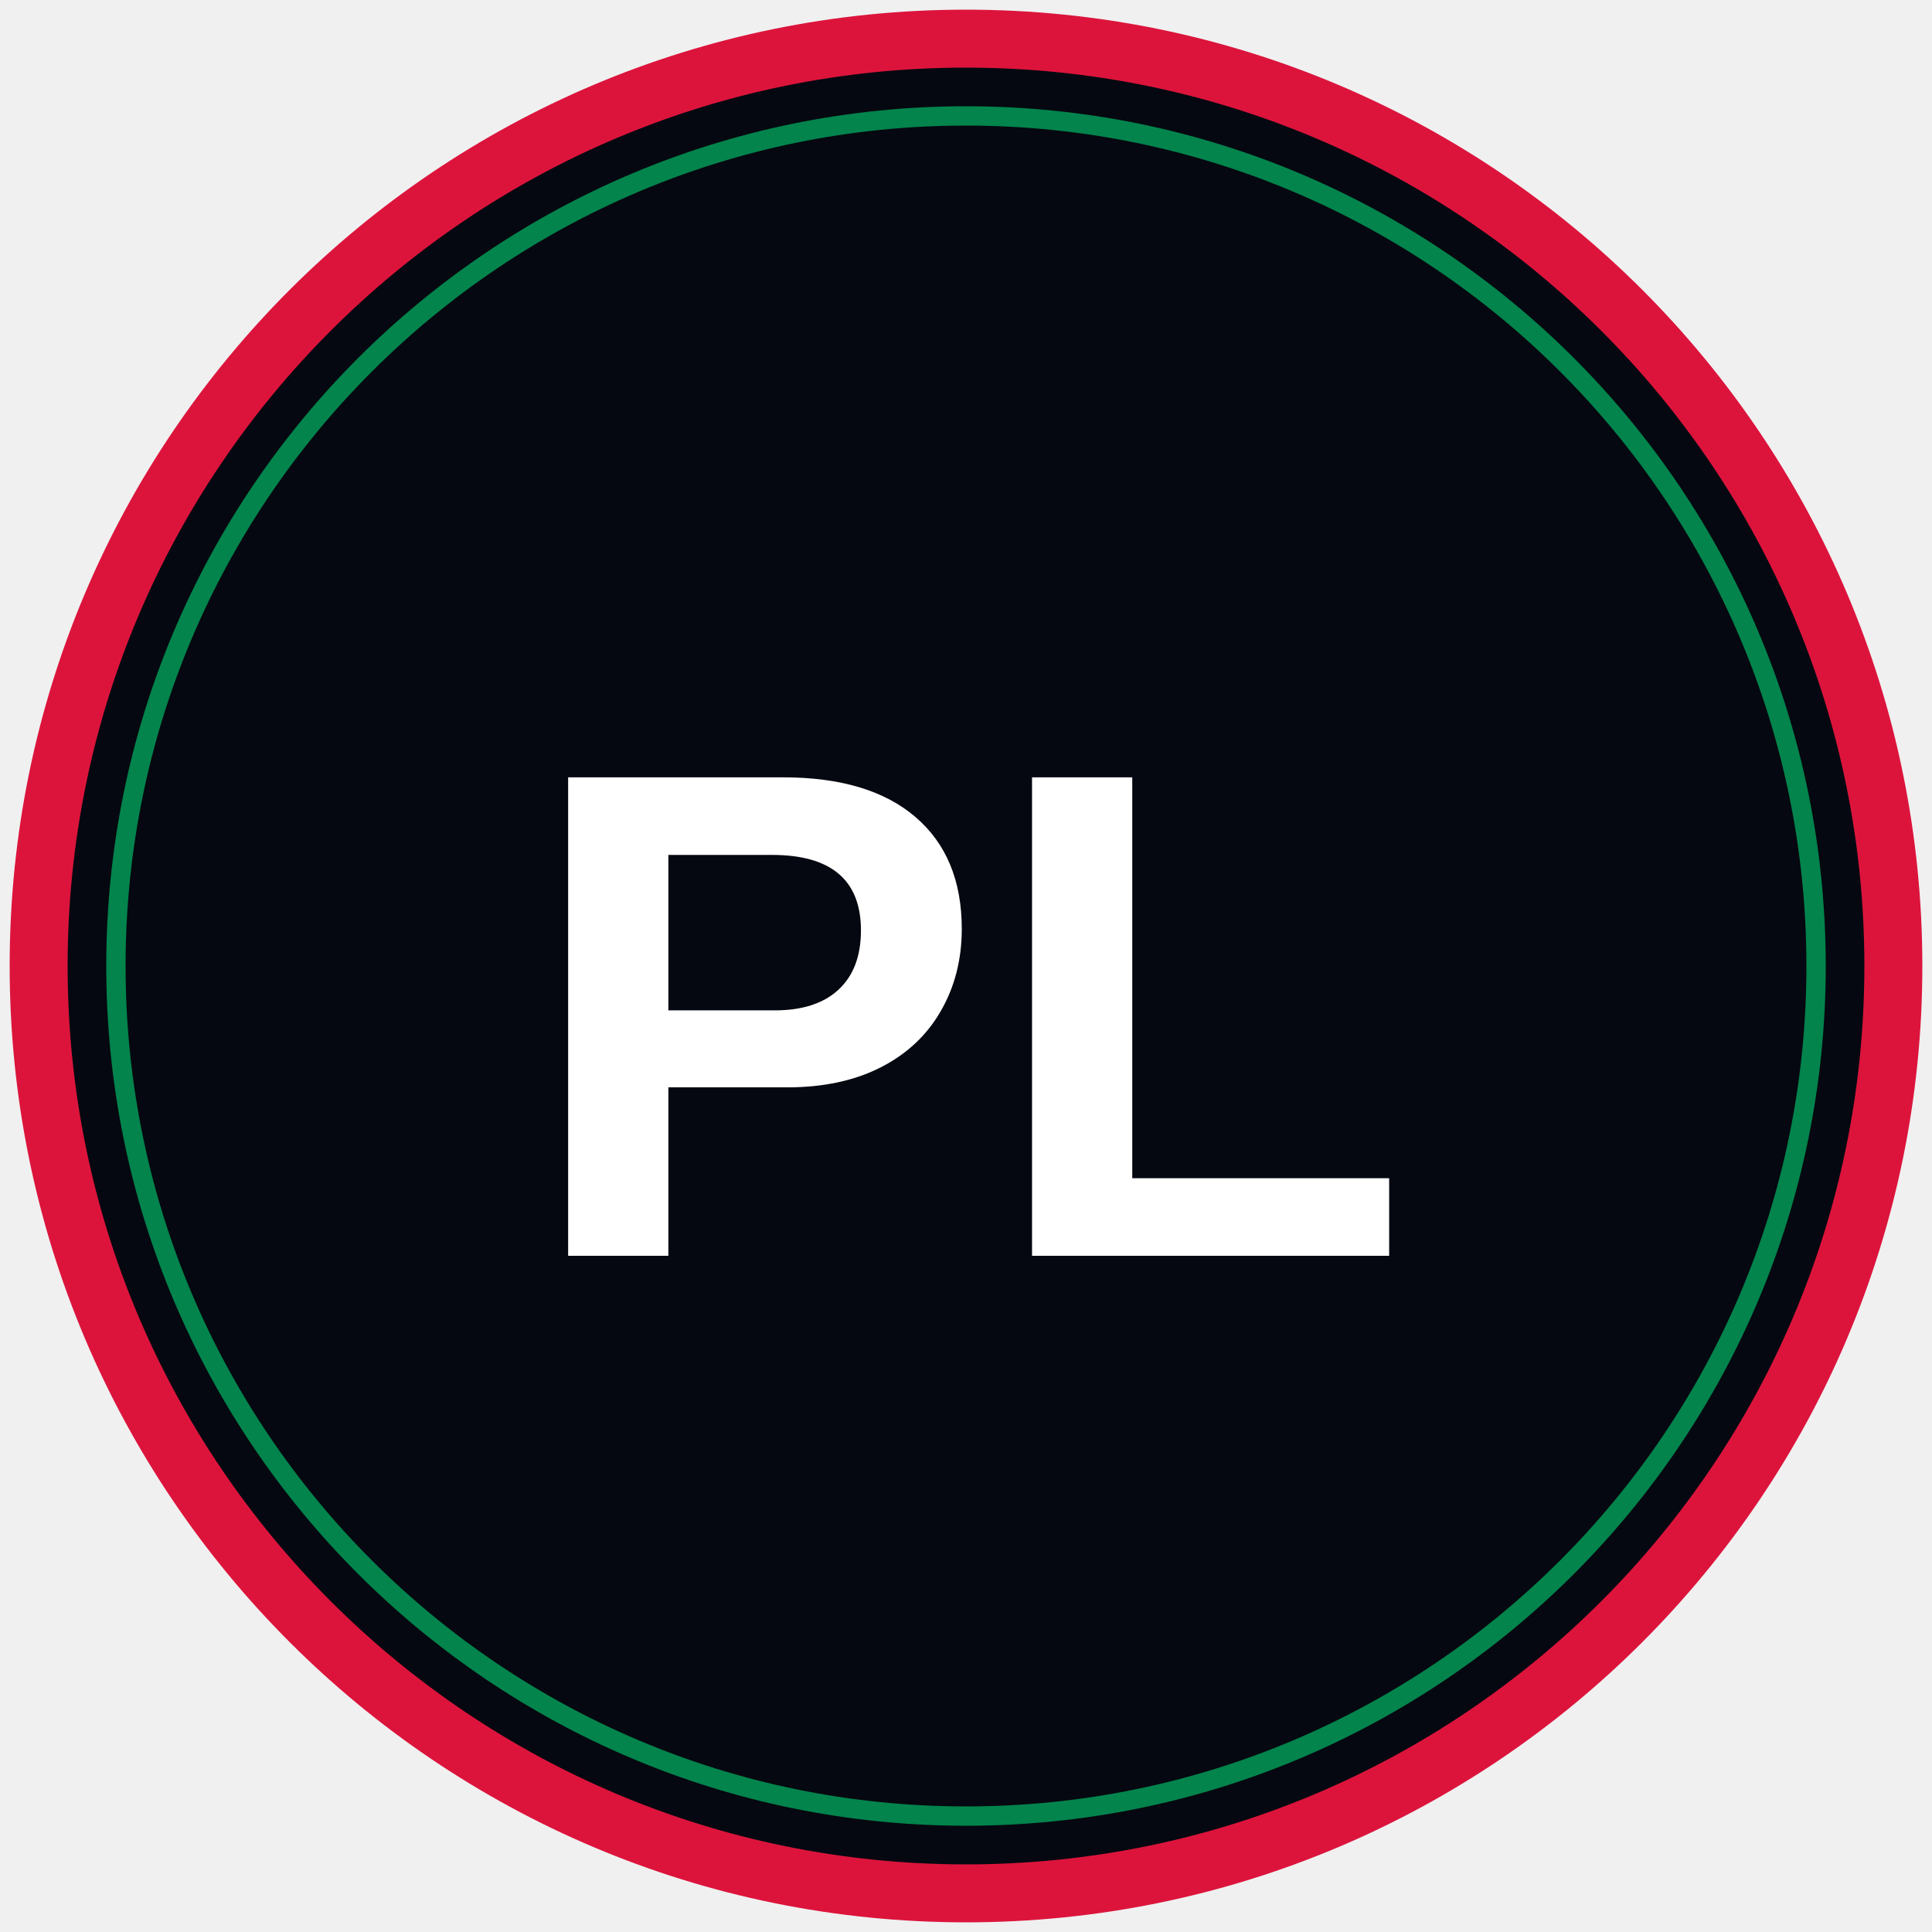
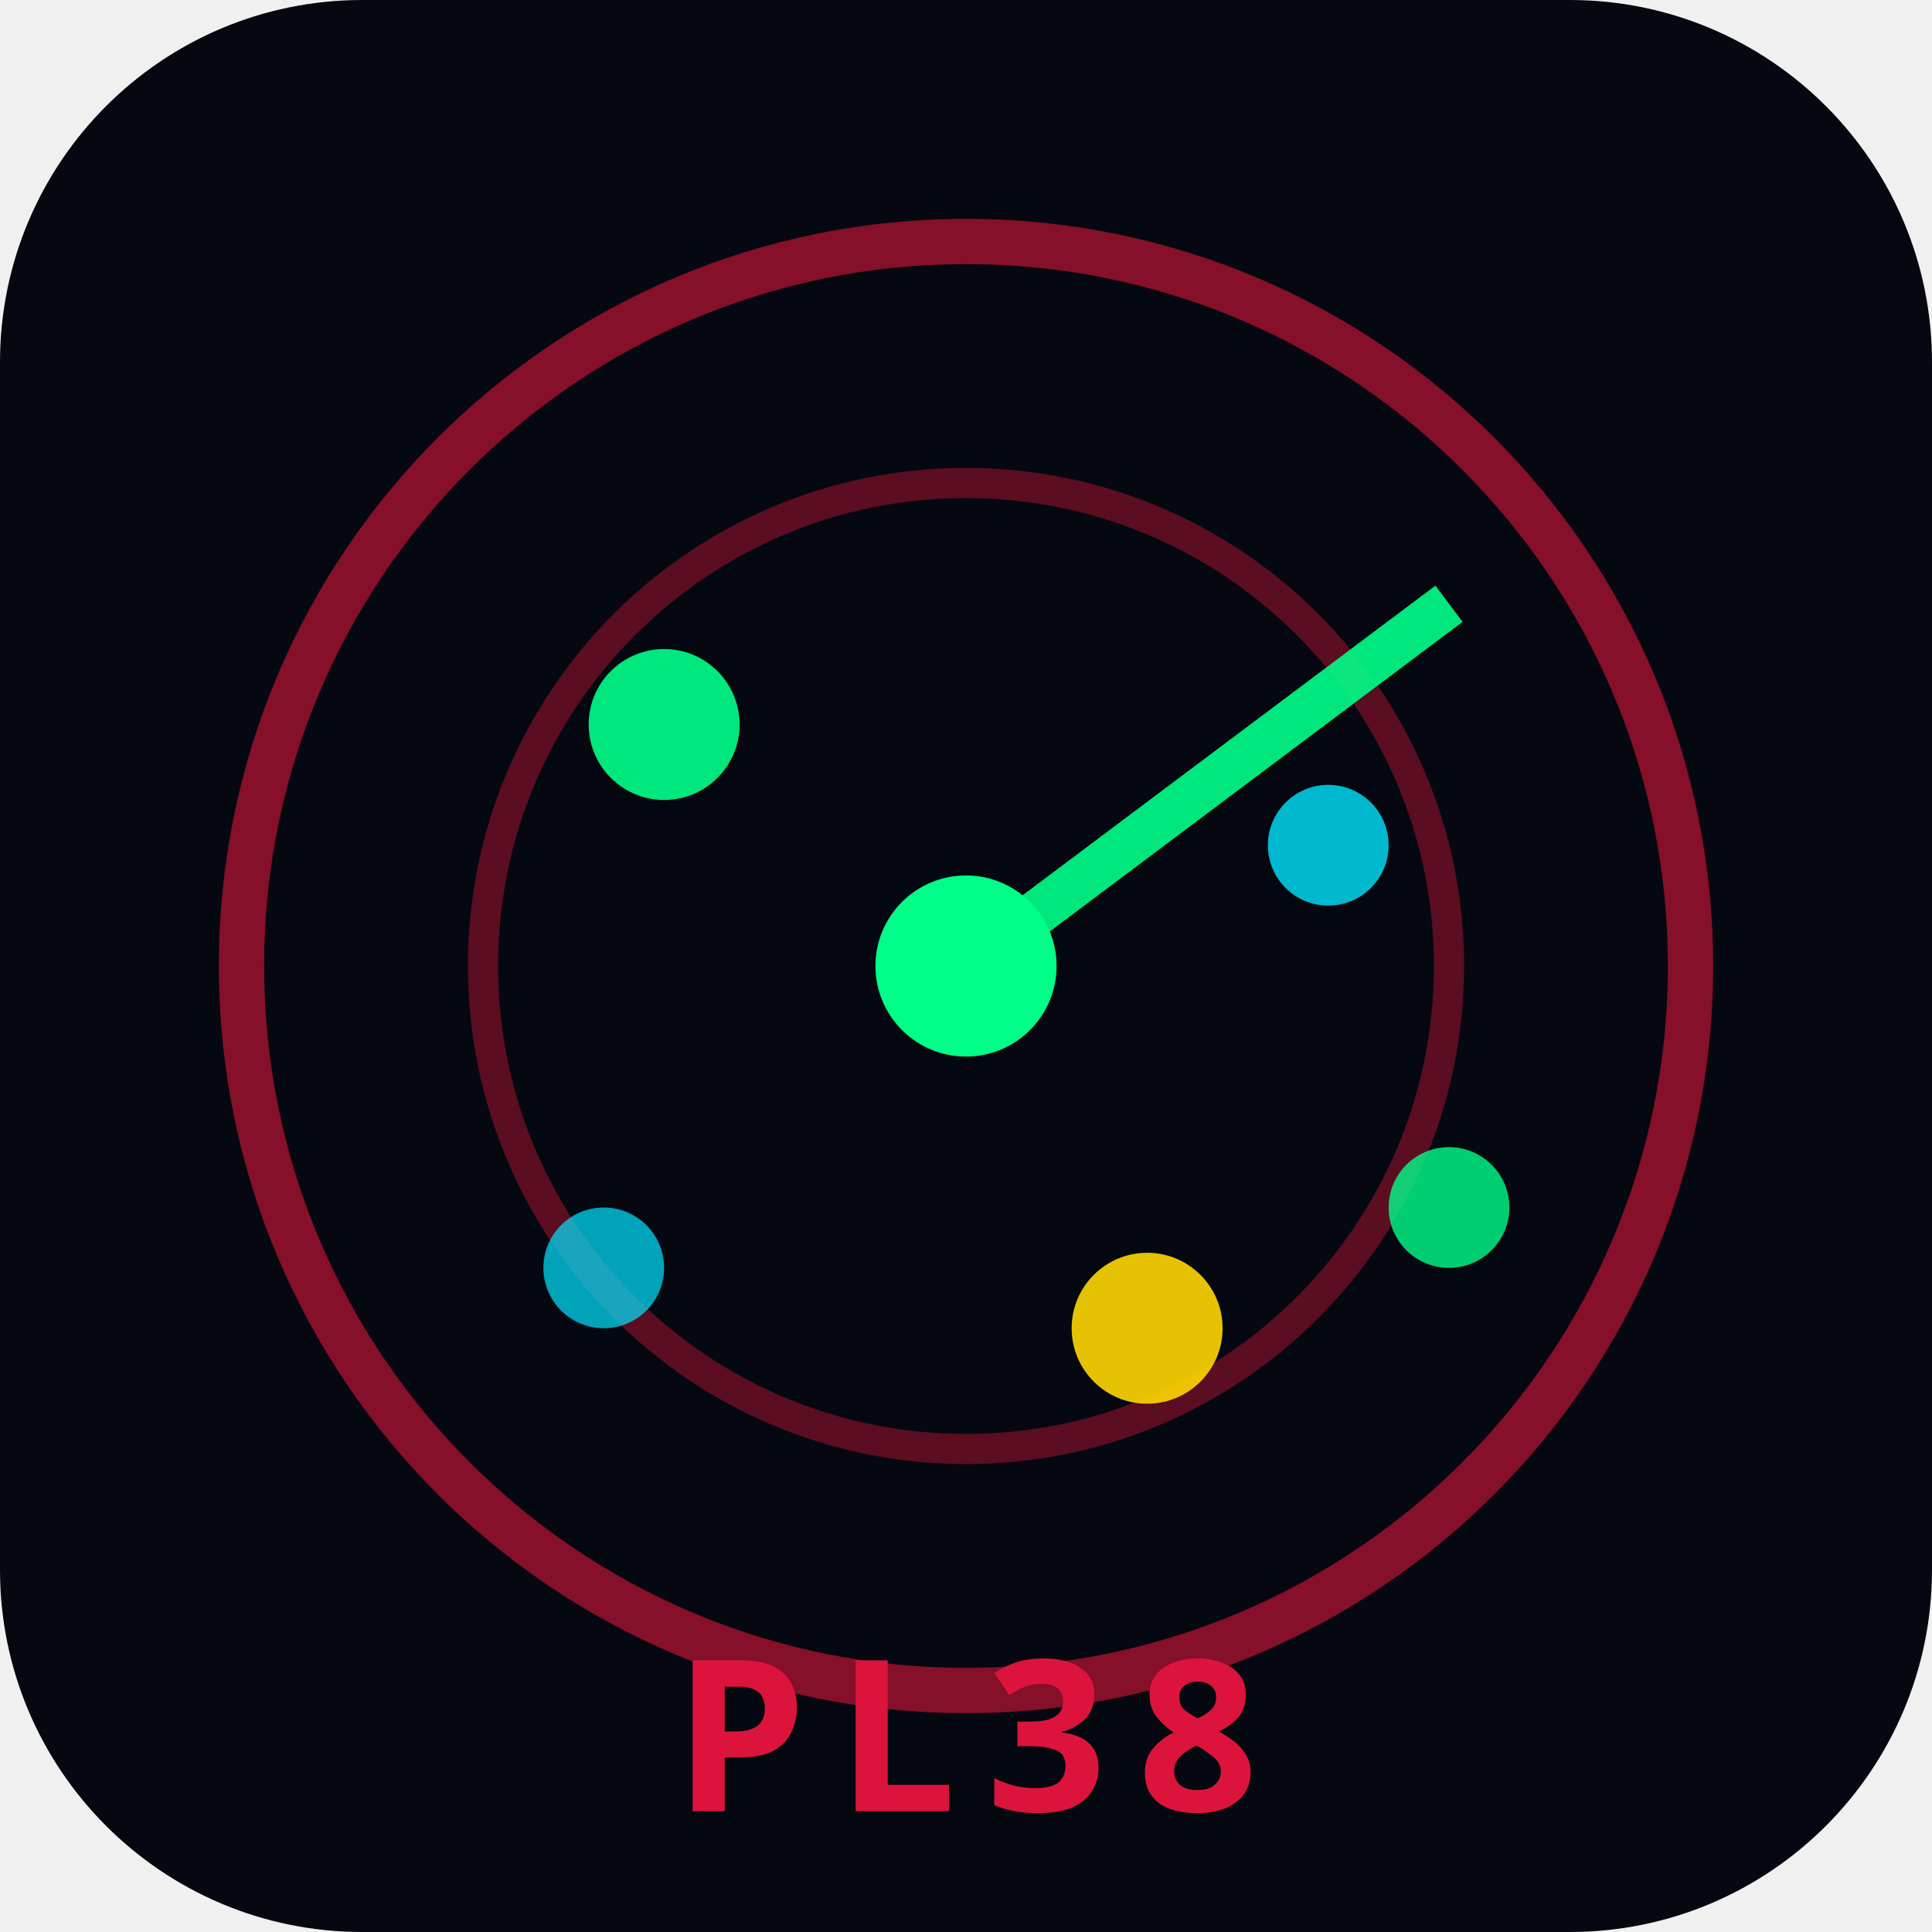
- <svg xmlns="http://www.w3.org/2000/svg" viewBox="0 0 100 100">
-   <circle cx="50" cy="50" r="48" fill="#050810" stroke="#DC143C" stroke-width="3" />
-   <text x="50" y="65" text-anchor="middle" font-family="Arial" font-weight="bold" font-size="36" fill="white">PL</text>
-   <circle cx="50" cy="50" r="44" fill="none" stroke="#00FF88" stroke-width="1" opacity="0.5" />
+ <svg xmlns="http://www.w3.org/2000/svg" viewBox="0 0 64 64">
+   <rect width="64" height="64" rx="12" fill="#050810" />
+   <circle cx="32" cy="32" r="24" fill="none" stroke="#DC143C" stroke-width="1.5" opacity="0.6" />
+   <circle cx="32" cy="32" r="16" fill="none" stroke="#DC143C" stroke-width="1" opacity="0.4" />
+   <line x1="32" y1="32" x2="48" y2="20" stroke="#00FF88" stroke-width="1.5" opacity="0.9" />
+   <circle cx="32" cy="32" r="3" fill="#00FF88" />
+   <circle cx="22" cy="24" r="2.5" fill="#00FF88" opacity="0.9" />
+   <circle cx="44" cy="28" r="2" fill="#00E5FF" opacity="0.8" />
+   <circle cx="38" cy="44" r="2.5" fill="#FFD700" opacity="0.9" />
+   <circle cx="20" cy="42" r="2" fill="#00E5FF" opacity="0.7" />
+   <circle cx="48" cy="40" r="2" fill="#00FF88" opacity="0.8" />
+   <text x="32" y="60" text-anchor="middle" font-family="sans-serif" font-size="7" font-weight="700" fill="#DC143C" letter-spacing="1">PL38</text>
</svg>
